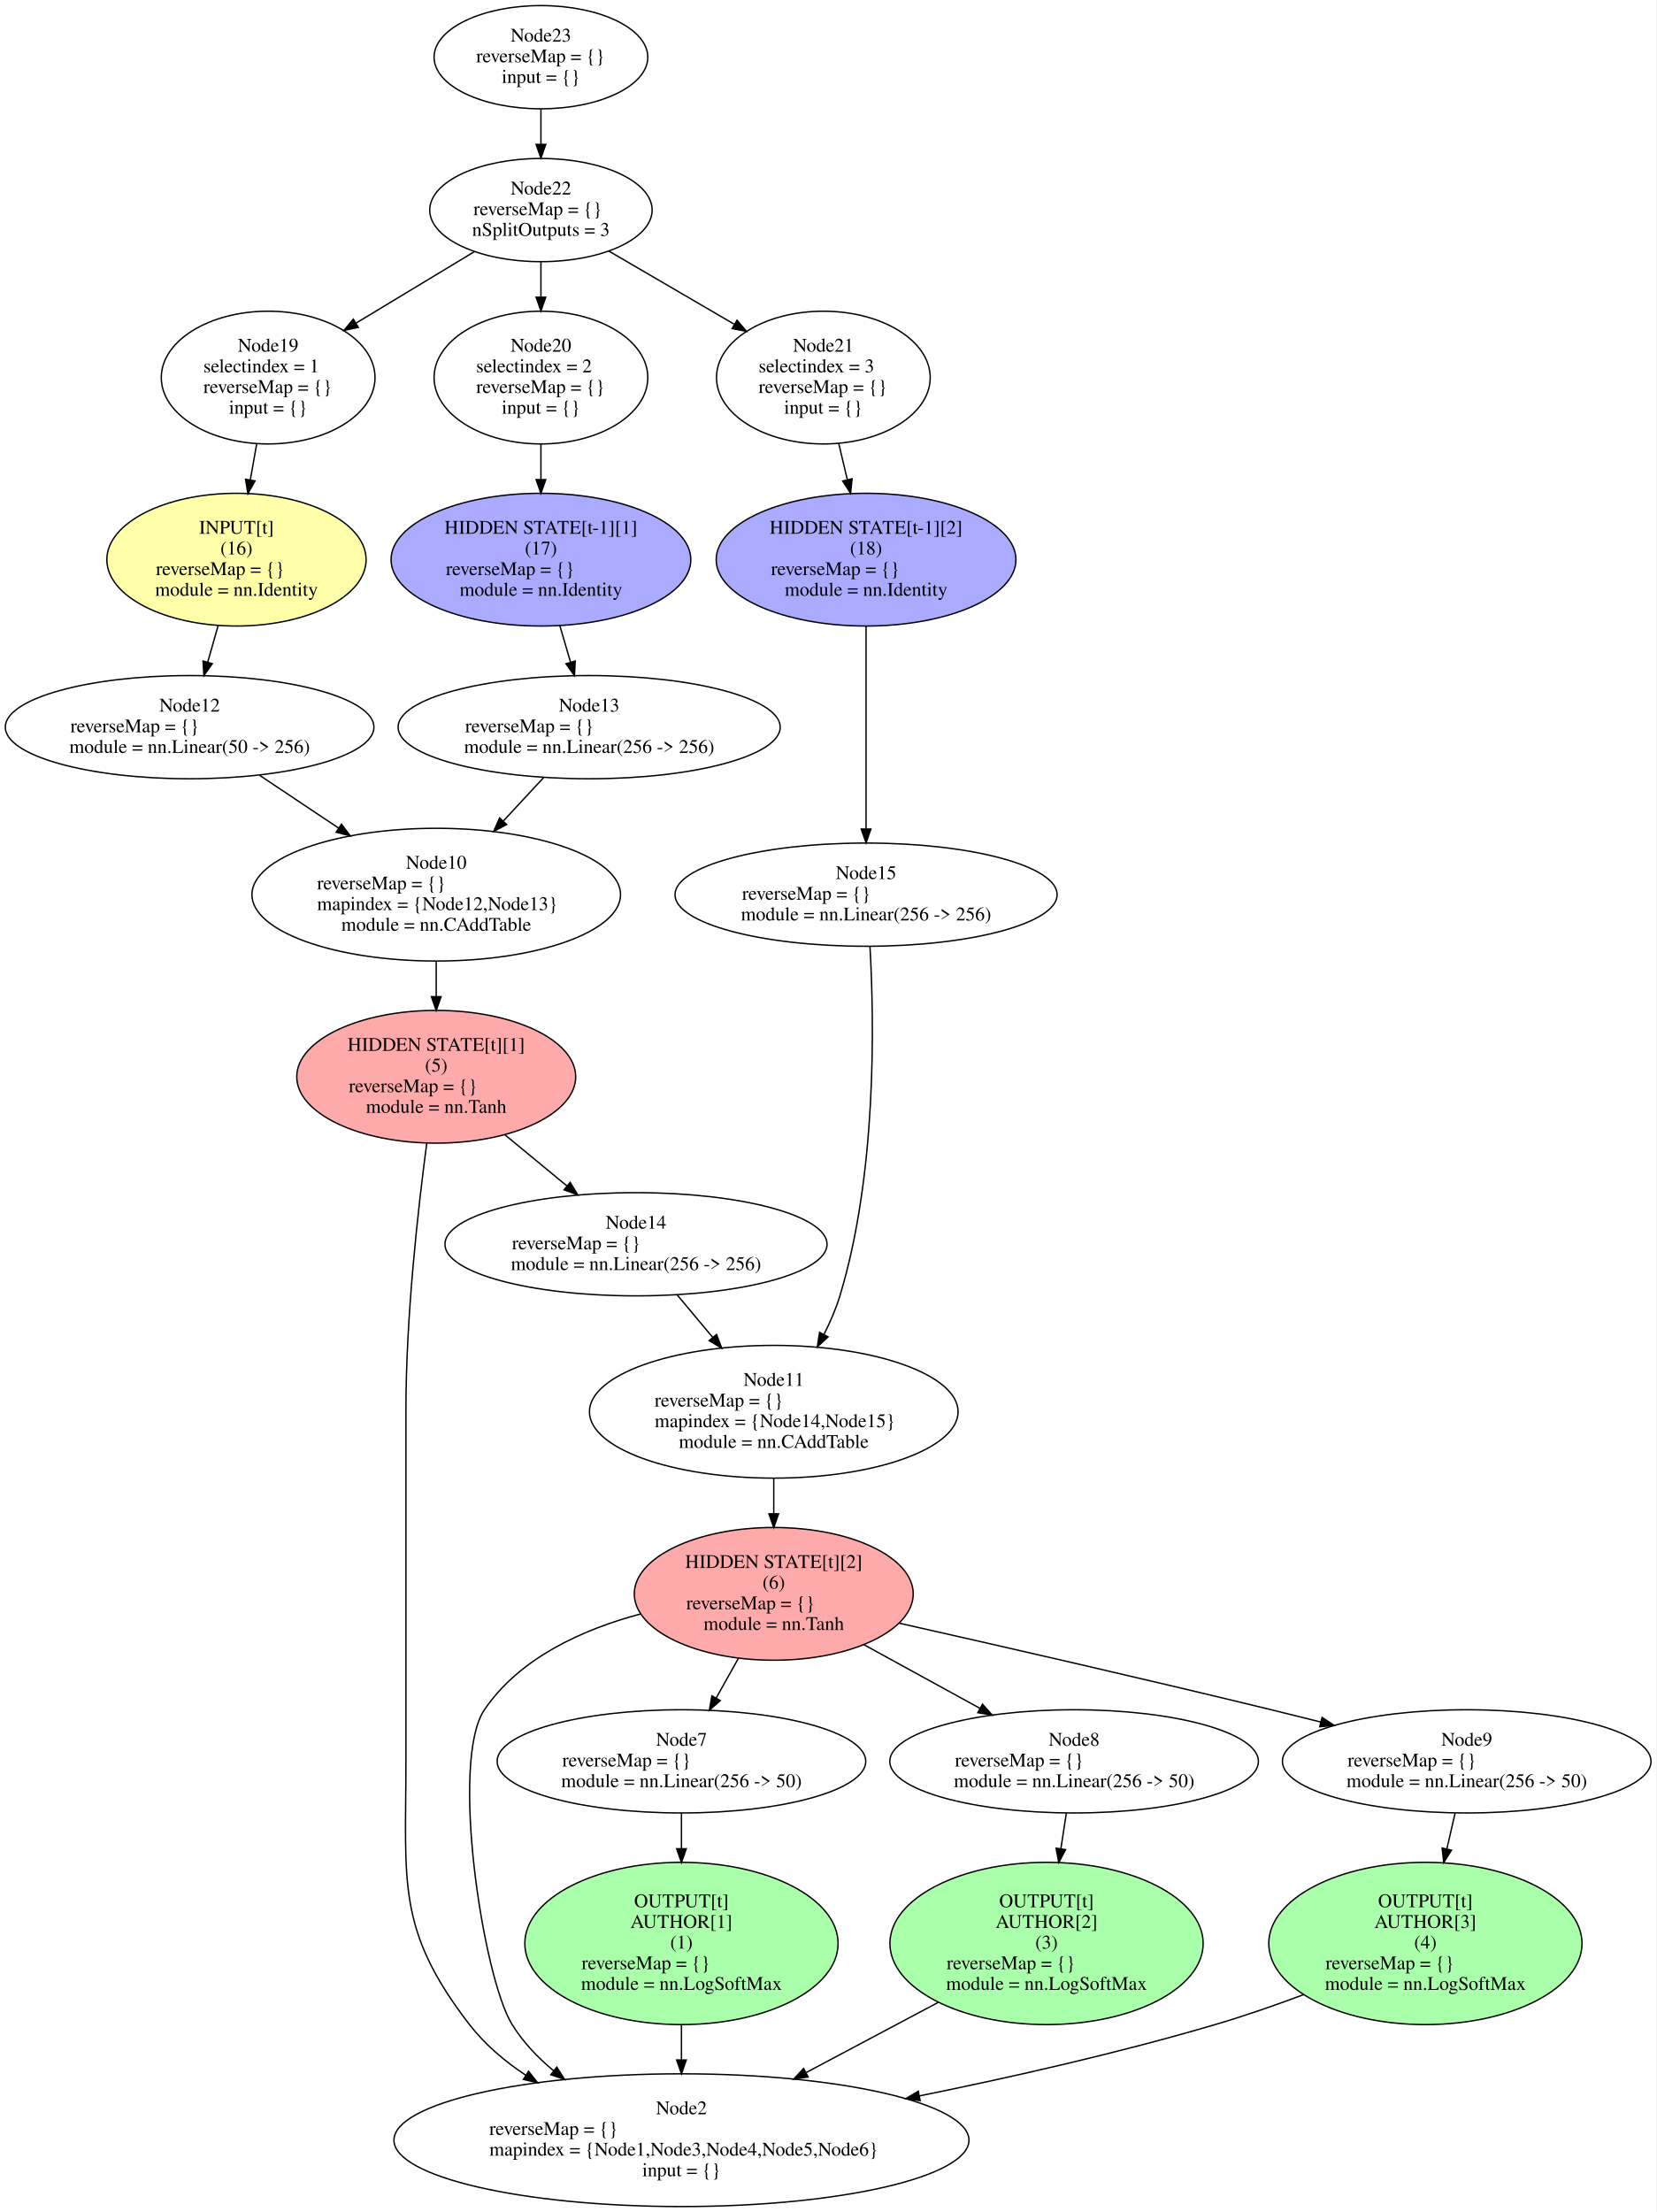
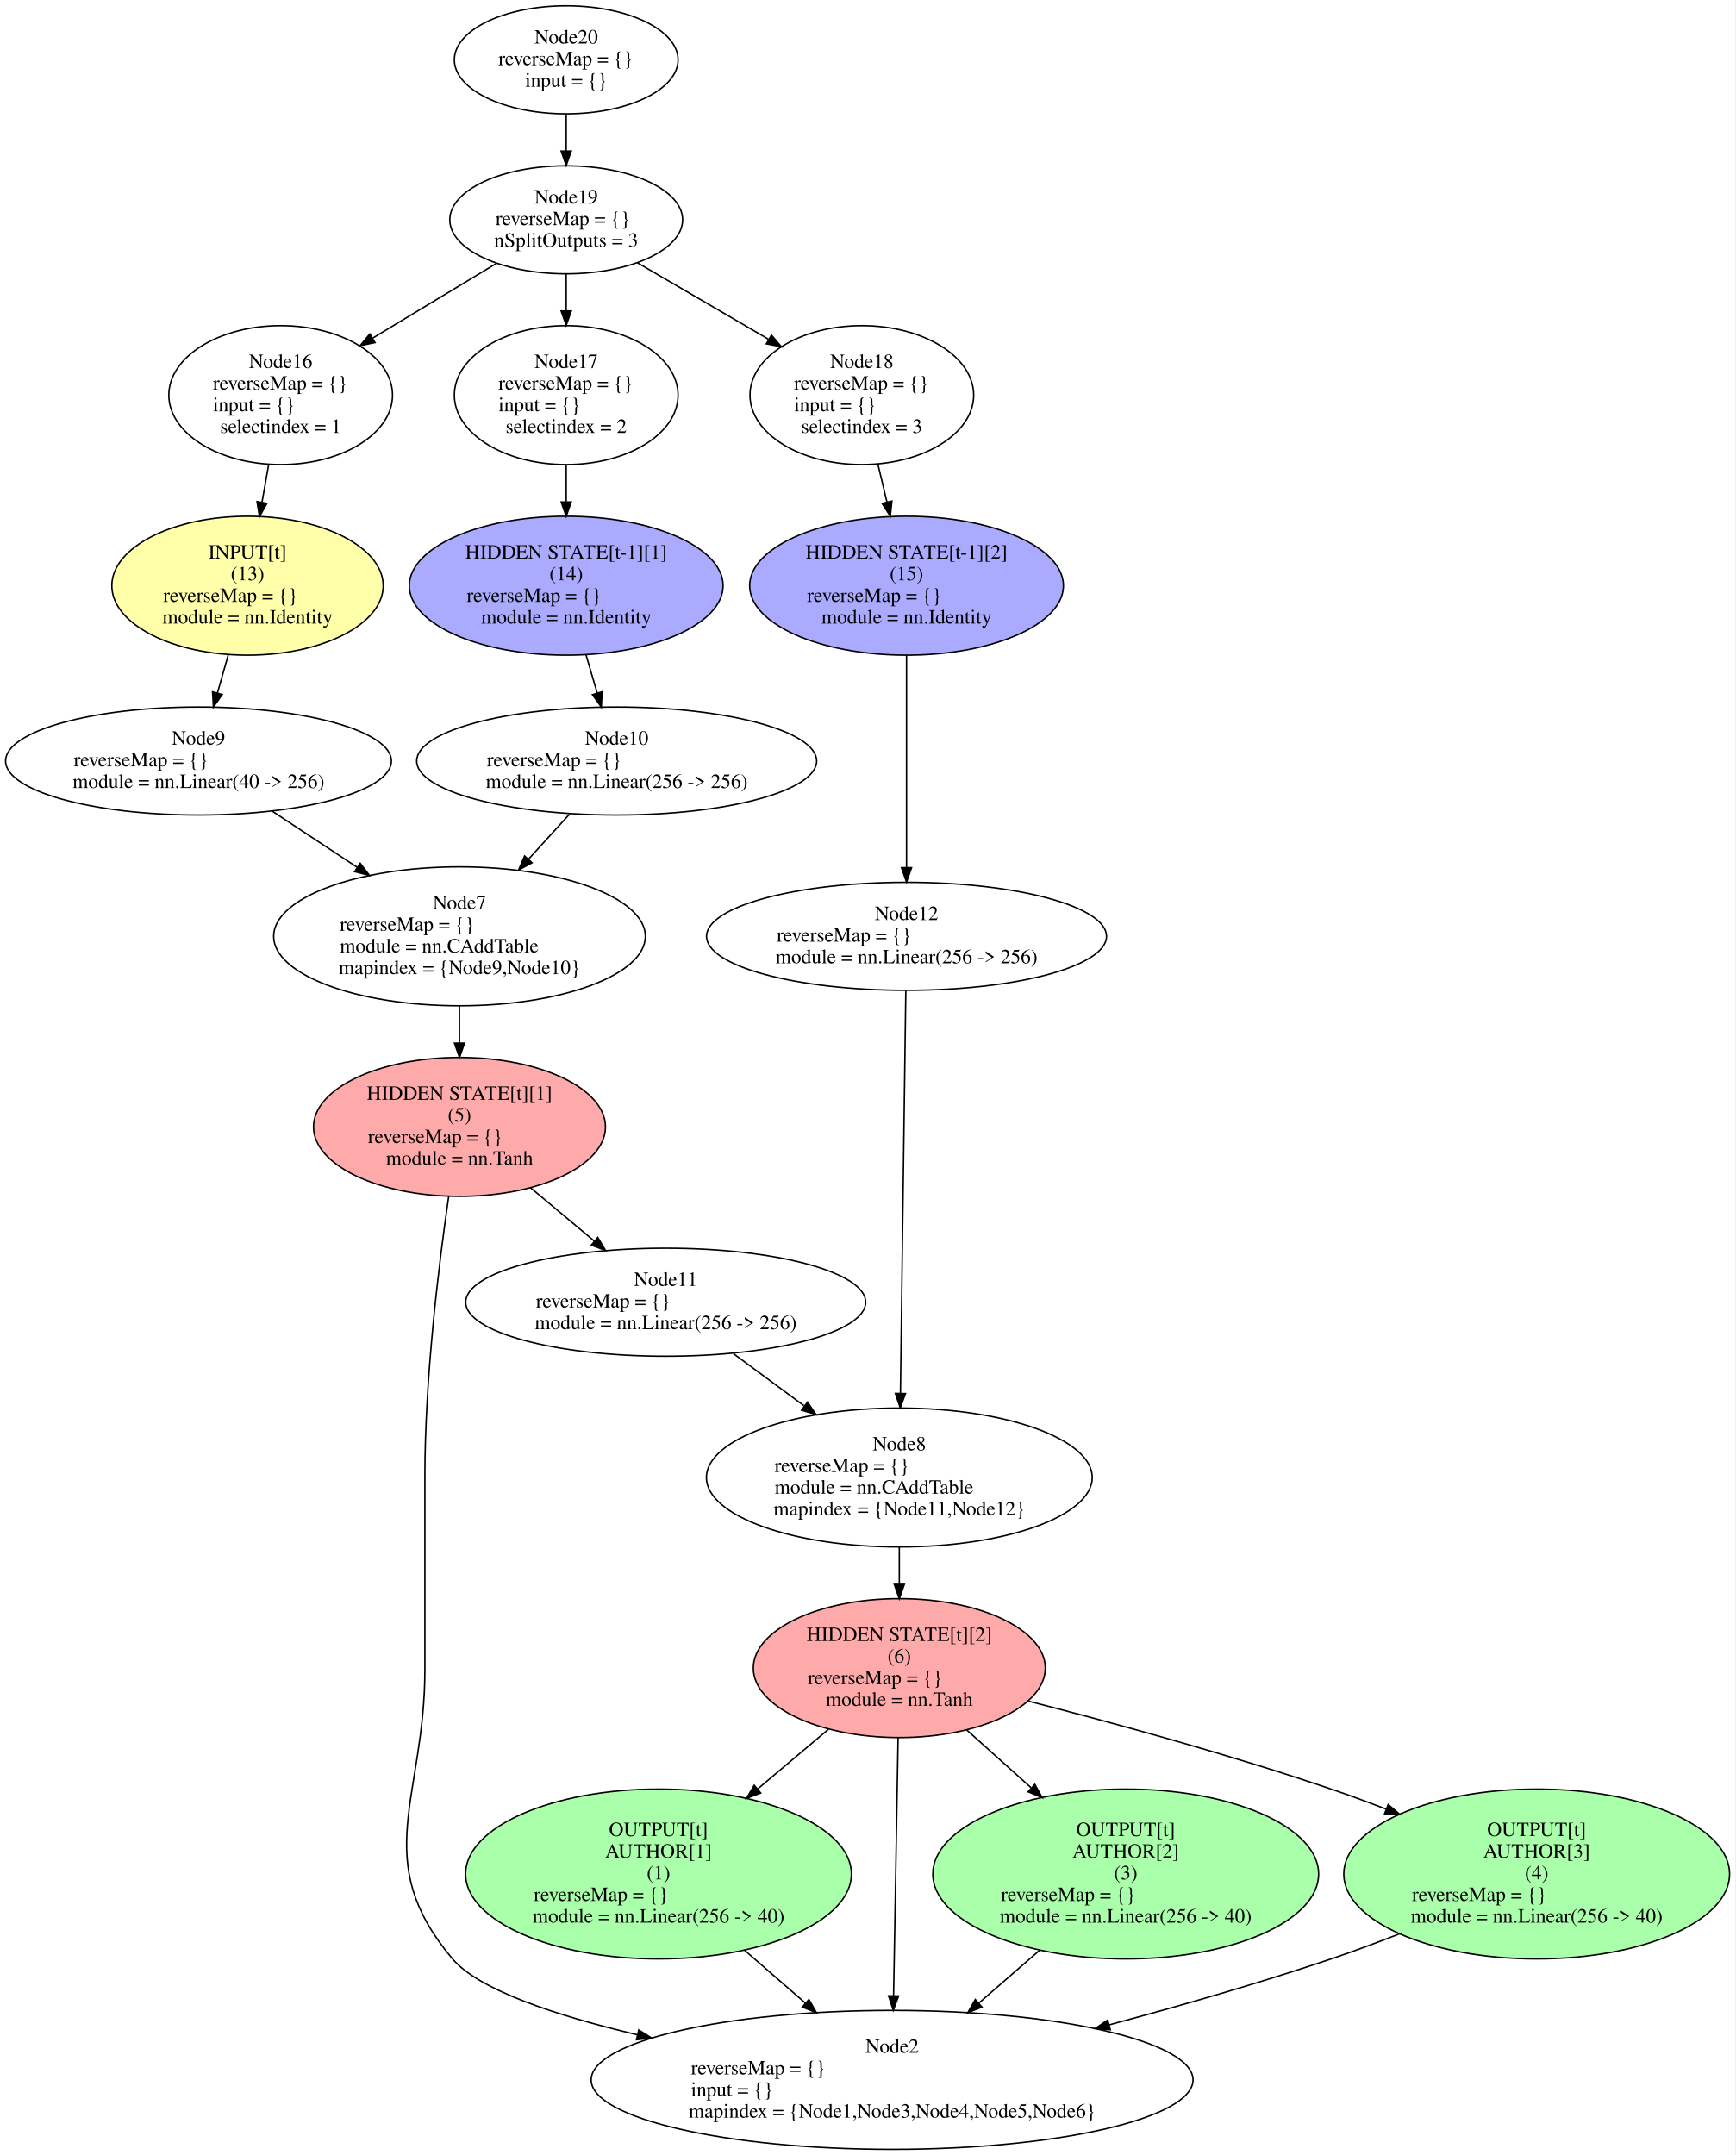
- <svg xmlns="http://www.w3.org/2000/svg" xmlns:xlink="http://www.w3.org/1999/xlink" width="1202pt" height="1605pt" viewBox="0.00 0.00 1202.29 1605.31">
-   <g id="graph0" class="graph" transform="scale(1 1) rotate(0) translate(4 1601.31)">
-     <polygon fill="white" stroke="none" points="-4,4 -4,-1601.31 1198.29,-1601.31 1198.29,4 -4,4" />
+ <svg xmlns="http://www.w3.org/2000/svg" xmlns:xlink="http://www.w3.org/1999/xlink" width="1203pt" height="1494pt" viewBox="0.00 0.00 1203.29 1494.36">
+   <g id="graph0" class="graph" transform="scale(1 1) rotate(0) translate(4 1490.36)">
+     <polygon fill="white" stroke="none" points="-4,4 -4,-1490.36 1199.29,-1490.36 1199.29,4 -4,4" />
    <g id="node1" class="node">
      <g id="a_node1">
        <a xlink:title="[/home/marcin/torch/install/share/lua/5.2/nngraph/init.lua]:76_">
-           <ellipse fill="#aaffaa" stroke="black" cx="490.643" cy="-190.856" rx="113.689" ry="58.88" />
-           <text text-anchor="middle" x="490.643" y="-217.156" font-family="Times,serif" font-size="14.00">OUTPUT[t]</text>
-           <text text-anchor="middle" x="490.643" y="-202.156" font-family="Times,serif" font-size="14.00">AUTHOR[1]</text>
-           <text text-anchor="middle" x="490.643" y="-187.156" font-family="Times,serif" font-size="14.00"> (1)</text>
-           <text text-anchor="start" x="418.143" y="-172.156" font-family="Times,serif" font-size="14.00">reverseMap = {}</text>
-           <text text-anchor="middle" x="490.643" y="-157.156" font-family="Times,serif" font-size="14.00">module = nn.LogSoftMax</text>
+           <ellipse fill="#aaffaa" stroke="black" cx="452.643" cy="-190.856" rx="133.787" ry="58.88" />
+           <text text-anchor="middle" x="452.643" y="-217.156" font-family="Times,serif" font-size="14.00">OUTPUT[t]</text>
+           <text text-anchor="middle" x="452.643" y="-202.156" font-family="Times,serif" font-size="14.00">AUTHOR[1]</text>
+           <text text-anchor="middle" x="452.643" y="-187.156" font-family="Times,serif" font-size="14.00"> (1)</text>
+           <text text-anchor="start" x="366.143" y="-172.156" font-family="Times,serif" font-size="14.00">reverseMap = {}</text>
+           <text text-anchor="middle" x="452.643" y="-157.156" font-family="Times,serif" font-size="14.00">module = nn.Linear(256 -&gt; 40)</text>
        </a>
      </g>
    </g>
    <g id="node2" class="node">
      <g id="a_node2">
        <a xlink:title="[[C]]:-1_">
-           <ellipse fill="none" stroke="black" cx="490.643" cy="-48.083" rx="208.693" ry="48.167" />
-           <text text-anchor="middle" x="490.643" y="-66.883" font-family="Times,serif" font-size="14.00">Node2</text>
-           <text text-anchor="start" x="351.143" y="-51.883" font-family="Times,serif" font-size="14.00">reverseMap = {}</text>
-           <text text-anchor="start" x="351.143" y="-36.883" font-family="Times,serif" font-size="14.00">mapindex = {Node1,Node3,Node4,Node5,Node6}</text>
-           <text text-anchor="middle" x="490.643" y="-21.883" font-family="Times,serif" font-size="14.00">input = {}</text>
+           <ellipse fill="none" stroke="black" cx="614.643" cy="-48.083" rx="208.693" ry="48.167" />
+           <text text-anchor="middle" x="614.643" y="-66.883" font-family="Times,serif" font-size="14.00">Node2</text>
+           <text text-anchor="start" x="475.143" y="-51.883" font-family="Times,serif" font-size="14.00">reverseMap = {}</text>
+           <text text-anchor="start" x="475.143" y="-36.883" font-family="Times,serif" font-size="14.00">input = {}</text>
+           <text text-anchor="middle" x="614.643" y="-21.883" font-family="Times,serif" font-size="14.00">mapindex = {Node1,Node3,Node4,Node5,Node6}</text>
        </a>
      </g>
    </g>
    <g id="edge1" class="edge">
-       <path fill="none" stroke="black" d="M490.643,-131.786C490.643,-123.386 490.643,-114.745 490.643,-106.361" />
-       <polygon fill="black" stroke="black" points="494.143,-106.295 490.643,-96.295 487.143,-106.295 494.143,-106.295" />
+       <path fill="none" stroke="black" d="M512.046,-138.237C525.913,-126.187 540.691,-113.345 554.586,-101.271" />
+       <polygon fill="black" stroke="black" points="556.951,-103.853 562.204,-94.651 552.36,-98.569 556.951,-103.853" />
    </g>
    <g id="node3" class="node">
      <g id="a_node3">
        <a xlink:title="[/home/marcin/torch/install/share/lua/5.2/nngraph/init.lua]:76_">
-           <ellipse fill="#aaffaa" stroke="black" cx="755.643" cy="-190.856" rx="113.689" ry="58.88" />
-           <text text-anchor="middle" x="755.643" y="-217.156" font-family="Times,serif" font-size="14.00">OUTPUT[t]</text>
-           <text text-anchor="middle" x="755.643" y="-202.156" font-family="Times,serif" font-size="14.00">AUTHOR[2]</text>
-           <text text-anchor="middle" x="755.643" y="-187.156" font-family="Times,serif" font-size="14.00"> (3)</text>
-           <text text-anchor="start" x="683.143" y="-172.156" font-family="Times,serif" font-size="14.00">reverseMap = {}</text>
-           <text text-anchor="middle" x="755.643" y="-157.156" font-family="Times,serif" font-size="14.00">module = nn.LogSoftMax</text>
+           <ellipse fill="#aaffaa" stroke="black" cx="776.643" cy="-190.856" rx="133.787" ry="58.88" />
+           <text text-anchor="middle" x="776.643" y="-217.156" font-family="Times,serif" font-size="14.00">OUTPUT[t]</text>
+           <text text-anchor="middle" x="776.643" y="-202.156" font-family="Times,serif" font-size="14.00">AUTHOR[2]</text>
+           <text text-anchor="middle" x="776.643" y="-187.156" font-family="Times,serif" font-size="14.00"> (3)</text>
+           <text text-anchor="start" x="690.143" y="-172.156" font-family="Times,serif" font-size="14.00">reverseMap = {}</text>
+           <text text-anchor="middle" x="776.643" y="-157.156" font-family="Times,serif" font-size="14.00">module = nn.Linear(256 -&gt; 40)</text>
        </a>
      </g>
    </g>
    <g id="edge2" class="edge">
-       <path fill="none" stroke="black" d="M677.21,-148.191C647.067,-132.178 612.417,-113.772 581.224,-97.201" />
-       <polygon fill="black" stroke="black" points="582.568,-93.952 572.095,-92.352 579.284,-100.134 582.568,-93.952" />
+       <path fill="none" stroke="black" d="M717.24,-138.237C703.373,-126.187 688.595,-113.345 674.7,-101.271" />
+       <polygon fill="black" stroke="black" points="676.927,-98.569 667.083,-94.651 672.335,-103.853 676.927,-98.569" />
    </g>
    <g id="node4" class="node">
      <g id="a_node4">
        <a xlink:title="[/home/marcin/torch/install/share/lua/5.2/nngraph/init.lua]:76_">
-           <ellipse fill="#aaffaa" stroke="black" cx="1030.64" cy="-190.856" rx="113.689" ry="58.88" />
-           <text text-anchor="middle" x="1030.64" y="-217.156" font-family="Times,serif" font-size="14.00">OUTPUT[t]</text>
-           <text text-anchor="middle" x="1030.64" y="-202.156" font-family="Times,serif" font-size="14.00">AUTHOR[3]</text>
-           <text text-anchor="middle" x="1030.64" y="-187.156" font-family="Times,serif" font-size="14.00"> (4)</text>
-           <text text-anchor="start" x="958.143" y="-172.156" font-family="Times,serif" font-size="14.00">reverseMap = {}</text>
-           <text text-anchor="middle" x="1030.64" y="-157.156" font-family="Times,serif" font-size="14.00">module = nn.LogSoftMax</text>
+           <ellipse fill="#aaffaa" stroke="black" cx="1061.64" cy="-190.856" rx="133.787" ry="58.88" />
+           <text text-anchor="middle" x="1061.64" y="-217.156" font-family="Times,serif" font-size="14.00">OUTPUT[t]</text>
+           <text text-anchor="middle" x="1061.64" y="-202.156" font-family="Times,serif" font-size="14.00">AUTHOR[3]</text>
+           <text text-anchor="middle" x="1061.64" y="-187.156" font-family="Times,serif" font-size="14.00"> (4)</text>
+           <text text-anchor="start" x="975.143" y="-172.156" font-family="Times,serif" font-size="14.00">reverseMap = {}</text>
+           <text text-anchor="middle" x="1061.64" y="-157.156" font-family="Times,serif" font-size="14.00">module = nn.Linear(256 -&gt; 40)</text>
        </a>
      </g>
    </g>
    <g id="edge3" class="edge">
-       <path fill="none" stroke="black" d="M942.2,-153.703C921.546,-145.985 899.489,-138.316 878.643,-132.167 809.054,-111.639 731.053,-93.94 663.339,-80.216" />
-       <polygon fill="black" stroke="black" points="663.92,-76.762 653.426,-78.22 662.538,-83.625 663.92,-76.762" />
+       <path fill="none" stroke="black" d="M966.755,-149.479C951.132,-143.36 935.021,-137.364 919.643,-132.167 869.926,-115.363 814.795,-99.521 765.232,-86.266" />
+       <polygon fill="black" stroke="black" points="765.96,-82.838 755.396,-83.65 764.161,-89.603 765.96,-82.838" />
    </g>
    <g id="node5" class="node">
      <g id="a_node5">
        <a xlink:title="[/home/marcin/torch/install/share/lua/5.2/nngraph/init.lua]:76_">
-           <ellipse fill="#ffaaaa" stroke="black" cx="312.643" cy="-819.869" rx="101.233" ry="48.167" />
-           <text text-anchor="middle" x="312.643" y="-838.669" font-family="Times,serif" font-size="14.00">HIDDEN STATE[t][1]</text>
-           <text text-anchor="middle" x="312.643" y="-823.669" font-family="Times,serif" font-size="14.00"> (5)</text>
-           <text text-anchor="start" x="249.143" y="-808.669" font-family="Times,serif" font-size="14.00">reverseMap = {}</text>
-           <text text-anchor="middle" x="312.643" y="-793.669" font-family="Times,serif" font-size="14.00">module = nn.Tanh</text>
+           <ellipse fill="#ffaaaa" stroke="black" cx="314.643" cy="-708.916" rx="101.233" ry="48.167" />
+           <text text-anchor="middle" x="314.643" y="-727.716" font-family="Times,serif" font-size="14.00">HIDDEN STATE[t][1]</text>
+           <text text-anchor="middle" x="314.643" y="-712.716" font-family="Times,serif" font-size="14.00"> (5)</text>
+           <text text-anchor="start" x="251.143" y="-697.716" font-family="Times,serif" font-size="14.00">reverseMap = {}</text>
+           <text text-anchor="middle" x="314.643" y="-682.716" font-family="Times,serif" font-size="14.00">module = nn.Tanh</text>
        </a>
      </g>
    </g>
    <g id="edge4" class="edge">
-       <path fill="none" stroke="black" d="M305.803,-771.858C299.345,-723.346 290.643,-645.426 290.643,-577.749 290.643,-577.749 290.643,-577.749 290.643,-322.023 290.643,-235.201 283.626,-200.921 336.643,-132.167 347.756,-117.755 362.101,-105.538 377.557,-95.279" />
-       <polygon fill="black" stroke="black" points="379.667,-98.085 386.244,-89.779 375.923,-92.171 379.667,-98.085" />
+       <path fill="none" stroke="black" d="M307.181,-660.927C300.136,-612.432 290.643,-534.525 290.643,-466.796 290.643,-466.796 290.643,-466.796 290.643,-332.63 290.643,-243.136 252.012,-200.634 309.643,-132.167 327.893,-110.486 381.056,-92.776 437.993,-79.362" />
+       <polygon fill="black" stroke="black" points="438.948,-82.734 447.906,-77.077 437.375,-75.913 438.948,-82.734" />
+     </g>
+     <g id="node11" class="node">
+       <g id="a_node11">
+         <a xlink:title="[/home/marcin/torch/install/share/lua/5.2/nngraph/init.lua]:76_">
+           <ellipse fill="none" stroke="black" cx="457.643" cy="-587.356" rx="138.686" ry="37.453" />
+           <text text-anchor="middle" x="457.643" y="-598.656" font-family="Times,serif" font-size="14.00">Node11</text>
+           <text text-anchor="start" x="367.643" y="-583.656" font-family="Times,serif" font-size="14.00">reverseMap = {}</text>
+           <text text-anchor="middle" x="457.643" y="-568.656" font-family="Times,serif" font-size="14.00">module = nn.Linear(256 -&gt; 256)</text>
+         </a>
+       </g>
+     </g>
+     <g id="edge17" class="edge">
+       <path fill="none" stroke="black" d="M363.856,-666.77C378.171,-654.802 393.81,-641.726 408.143,-629.742" />
+       <polygon fill="black" stroke="black" points="410.528,-632.311 415.954,-623.211 406.038,-626.94 410.528,-632.311" />
+     </g>
+     <g id="node6" class="node">
+       <g id="a_node6">
+         <a xlink:title="[/home/marcin/torch/install/share/lua/5.2/nngraph/init.lua]:76_">
+           <ellipse fill="#ffaaaa" stroke="black" cx="619.643" cy="-333.63" rx="101.233" ry="48.167" />
+           <text text-anchor="middle" x="619.643" y="-352.43" font-family="Times,serif" font-size="14.00">HIDDEN STATE[t][2]</text>
+           <text text-anchor="middle" x="619.643" y="-337.43" font-family="Times,serif" font-size="14.00"> (6)</text>
+           <text text-anchor="start" x="556.143" y="-322.43" font-family="Times,serif" font-size="14.00">reverseMap = {}</text>
+           <text text-anchor="middle" x="619.643" y="-307.43" font-family="Times,serif" font-size="14.00">module = nn.Tanh</text>
+         </a>
+       </g>
+     </g>
+     <g id="edge6" class="edge">
+       <path fill="none" stroke="black" d="M570.441,-291.154C555.145,-278.26 537.99,-263.799 521.605,-249.988" />
+       <polygon fill="black" stroke="black" points="523.537,-247.039 513.636,-243.27 519.026,-252.391 523.537,-247.039" />
+     </g>
+     <g id="edge5" class="edge">
+       <path fill="none" stroke="black" d="M618.812,-285.489C617.945,-236.327 616.585,-159.225 615.656,-106.534" />
+       <polygon fill="black" stroke="black" points="619.152,-106.273 615.476,-96.336 612.153,-106.396 619.152,-106.273" />
+     </g>
+     <g id="edge7" class="edge">
+       <path fill="none" stroke="black" d="M666.323,-290.774C680.332,-278.213 695.969,-264.193 710.964,-250.748" />
+       <polygon fill="black" stroke="black" points="713.626,-253.062 718.734,-243.78 708.953,-247.85 713.626,-253.062" />
+     </g>
+     <g id="edge8" class="edge">
+       <path fill="none" stroke="black" d="M708.742,-310.841C768.857,-295.437 849.679,-273.357 919.643,-249.546 931.888,-245.379 944.603,-240.714 957.167,-235.891" />
+       <polygon fill="black" stroke="black" points="958.679,-239.059 966.736,-232.178 956.147,-232.533 958.679,-239.059" />
+     </g>
+     <g id="node7" class="node">
+       <g id="a_node7">
+         <a xlink:title="[/home/marcin/torch/install/share/lua/5.2/nngraph/init.lua]:69_">
+           <ellipse fill="none" stroke="black" cx="314.643" cy="-841.082" rx="128.887" ry="48.167" />
+           <text text-anchor="middle" x="314.643" y="-859.882" font-family="Times,serif" font-size="14.00">Node7</text>
+           <text text-anchor="start" x="231.643" y="-844.882" font-family="Times,serif" font-size="14.00">reverseMap = {}</text>
+           <text text-anchor="start" x="231.643" y="-829.882" font-family="Times,serif" font-size="14.00">module = nn.CAddTable</text>
+           <text text-anchor="middle" x="314.643" y="-814.882" font-family="Times,serif" font-size="14.00">mapindex = {Node9,Node10}</text>
+         </a>
+       </g>
+     </g>
+     <g id="edge9" class="edge">
+       <path fill="none" stroke="black" d="M314.643,-792.721C314.643,-784.452 314.643,-775.771 314.643,-767.268" />
+       <polygon fill="black" stroke="black" points="318.143,-767.024 314.643,-757.024 311.143,-767.024 318.143,-767.024" />
+     </g>
+     <g id="node8" class="node">
+       <g id="a_node8">
+         <a xlink:title="[/home/marcin/torch/install/share/lua/5.2/nngraph/init.lua]:69_">
+           <ellipse fill="none" stroke="black" cx="619.643" cy="-465.796" rx="133.787" ry="48.167" />
+           <text text-anchor="middle" x="619.643" y="-484.596" font-family="Times,serif" font-size="14.00">Node8</text>
+           <text text-anchor="start" x="533.143" y="-469.596" font-family="Times,serif" font-size="14.00">reverseMap = {}</text>
+           <text text-anchor="start" x="533.143" y="-454.596" font-family="Times,serif" font-size="14.00">module = nn.CAddTable</text>
+           <text text-anchor="middle" x="619.643" y="-439.596" font-family="Times,serif" font-size="14.00">mapindex = {Node11,Node12}</text>
+         </a>
+       </g>
+     </g>
+     <g id="edge10" class="edge">
+       <path fill="none" stroke="black" d="M619.643,-417.435C619.643,-409.166 619.643,-400.484 619.643,-391.981" />
+       <polygon fill="black" stroke="black" points="623.143,-391.738 619.643,-381.738 616.143,-391.738 623.143,-391.738" />
+     </g>
+     <g id="node9" class="node">
+       <g id="a_node9">
+         <a xlink:title="[/home/marcin/torch/install/share/lua/5.2/nngraph/init.lua]:76_">
+           <ellipse fill="none" stroke="black" cx="133.643" cy="-962.642" rx="133.787" ry="37.453" />
+           <text text-anchor="middle" x="133.643" y="-973.942" font-family="Times,serif" font-size="14.00">Node9</text>
+           <text text-anchor="start" x="47.143" y="-958.942" font-family="Times,serif" font-size="14.00">reverseMap = {}</text>
+           <text text-anchor="middle" x="133.643" y="-943.942" font-family="Times,serif" font-size="14.00">module = nn.Linear(40 -&gt; 256)</text>
+         </a>
+       </g>
+     </g>
+     <g id="edge11" class="edge">
+       <path fill="none" stroke="black" d="M185.026,-927.701C203.235,-915.673 224.059,-901.918 243.611,-889.003" />
+       <polygon fill="black" stroke="black" points="245.78,-891.765 252.195,-883.333 241.922,-885.924 245.78,-891.765" />
+     </g>
+     <g id="node10" class="node">
+       <g id="a_node10">
+         <a xlink:title="[/home/marcin/torch/install/share/lua/5.2/nngraph/init.lua]:76_">
+           <ellipse fill="none" stroke="black" cx="423.643" cy="-962.642" rx="138.686" ry="37.453" />
+           <text text-anchor="middle" x="423.643" y="-973.942" font-family="Times,serif" font-size="14.00">Node10</text>
+           <text text-anchor="start" x="333.643" y="-958.942" font-family="Times,serif" font-size="14.00">reverseMap = {}</text>
+           <text text-anchor="middle" x="423.643" y="-943.942" font-family="Times,serif" font-size="14.00">module = nn.Linear(256 -&gt; 256)</text>
+         </a>
+       </g>
+     </g>
+     <g id="edge12" class="edge">
+       <path fill="none" stroke="black" d="M391.235,-926.094C382.246,-916.235 372.292,-905.317 362.617,-894.704" />
+       <polygon fill="black" stroke="black" points="364.963,-892.082 355.639,-887.05 359.79,-896.798 364.963,-892.082" />
+     </g>
+     <g id="edge13" class="edge">
+       <path fill="none" stroke="black" d="M504.5,-551.774C519.779,-540.498 537.041,-527.758 553.462,-515.639" />
+       <polygon fill="black" stroke="black" points="555.99,-518.124 561.958,-509.369 551.833,-512.491 555.99,-518.124" />
+     </g>
+     <g id="node12" class="node">
+       <g id="a_node12">
+         <a xlink:title="[/home/marcin/torch/install/share/lua/5.2/nngraph/init.lua]:76_">
+           <ellipse fill="none" stroke="black" cx="624.643" cy="-841.082" rx="138.686" ry="37.453" />
+           <text text-anchor="middle" x="624.643" y="-852.382" font-family="Times,serif" font-size="14.00">Node12</text>
+           <text text-anchor="start" x="534.643" y="-837.382" font-family="Times,serif" font-size="14.00">reverseMap = {}</text>
+           <text text-anchor="middle" x="624.643" y="-822.382" font-family="Times,serif" font-size="14.00">module = nn.Linear(256 -&gt; 256)</text>
+         </a>
+       </g>
+     </g>
+     <g id="edge14" class="edge">
+       <path fill="none" stroke="black" d="M624.15,-803.269C623.276,-738.049 621.451,-601.788 620.412,-524.163" />
+       <polygon fill="black" stroke="black" points="623.91,-524.026 620.276,-514.074 616.911,-524.12 623.91,-524.026" />
+     </g>
+     <g id="node13" class="node">
+       <g id="a_node13">
+         <a xlink:title="[./RNN.lua]:8_">
+           <ellipse fill="#ffffaa" stroke="black" cx="167.643" cy="-1084.2" rx="94.09" ry="48.167" />
+           <text text-anchor="middle" x="167.643" y="-1103" font-family="Times,serif" font-size="14.00">INPUT[t]</text>
+           <text text-anchor="middle" x="167.643" y="-1088" font-family="Times,serif" font-size="14.00"> (13)</text>
+           <text text-anchor="start" x="109.143" y="-1073" font-family="Times,serif" font-size="14.00">reverseMap = {}</text>
+           <text text-anchor="middle" x="167.643" y="-1058" font-family="Times,serif" font-size="14.00">module = nn.Identity</text>
+         </a>
+       </g>
+     </g>
+     <g id="edge15" class="edge">
+       <path fill="none" stroke="black" d="M154.303,-1036.29C151.816,-1027.55 149.219,-1018.41 146.739,-1009.69" />
+       <polygon fill="black" stroke="black" points="150.103,-1008.73 144.002,-1000.07 143.37,-1010.64 150.103,-1008.73" />
    </g>
    <g id="node14" class="node">
      <g id="a_node14">
-         <a xlink:title="[/home/marcin/torch/install/share/lua/5.2/nngraph/init.lua]:76_">
-           <ellipse fill="none" stroke="black" cx="457.643" cy="-698.309" rx="138.686" ry="37.453" />
-           <text text-anchor="middle" x="457.643" y="-709.609" font-family="Times,serif" font-size="14.00">Node14</text>
-           <text text-anchor="start" x="367.643" y="-694.609" font-family="Times,serif" font-size="14.00">reverseMap = {}</text>
-           <text text-anchor="middle" x="457.643" y="-679.609" font-family="Times,serif" font-size="14.00">module = nn.Linear(256 -&gt; 256)</text>
-         </a>
-       </g>
-     </g>
-     <g id="edge20" class="edge">
-       <path fill="none" stroke="black" d="M362.544,-777.723C377.059,-765.755 392.917,-752.679 407.451,-740.696" />
-       <polygon fill="black" stroke="black" points="409.882,-743.227 415.371,-734.165 405.429,-737.826 409.882,-743.227" />
-     </g>
-     <g id="node6" class="node">
-       <g id="a_node6">
-         <a xlink:title="[/home/marcin/torch/install/share/lua/5.2/nngraph/init.lua]:76_">
-           <ellipse fill="#ffaaaa" stroke="black" cx="557.643" cy="-444.583" rx="101.233" ry="48.167" />
-           <text text-anchor="middle" x="557.643" y="-463.383" font-family="Times,serif" font-size="14.00">HIDDEN STATE[t][2]</text>
-           <text text-anchor="middle" x="557.643" y="-448.383" font-family="Times,serif" font-size="14.00"> (6)</text>
-           <text text-anchor="start" x="494.143" y="-433.383" font-family="Times,serif" font-size="14.00">reverseMap = {}</text>
-           <text text-anchor="middle" x="557.643" y="-418.383" font-family="Times,serif" font-size="14.00">module = nn.Tanh</text>
-         </a>
-       </g>
-     </g>
-     <g id="edge5" class="edge">
-       <path fill="none" stroke="black" d="M461.134,-430.037C418.923,-418.787 373.267,-398.194 347.643,-360.5 322.442,-323.427 346.61,-166.228 367.643,-132.167 375.529,-119.396 386.193,-108.137 397.963,-98.361" />
-       <polygon fill="black" stroke="black" points="400.154,-101.09 405.839,-92.15 395.82,-95.594 400.154,-101.09" />
-     </g>
-     <g id="node7" class="node">
-       <g id="a_node7">
-         <a xlink:title="[/home/marcin/torch/install/share/lua/5.2/nngraph/init.lua]:76_">
-           <ellipse fill="none" stroke="black" cx="490.643" cy="-323.023" rx="133.787" ry="37.453" />
-           <text text-anchor="middle" x="490.643" y="-334.323" font-family="Times,serif" font-size="14.00">Node7</text>
-           <text text-anchor="start" x="404.143" y="-319.323" font-family="Times,serif" font-size="14.00">reverseMap = {}</text>
-           <text text-anchor="middle" x="490.643" y="-304.323" font-family="Times,serif" font-size="14.00">module = nn.Linear(256 -&gt; 50)</text>
-         </a>
-       </g>
-     </g>
-     <g id="edge11" class="edge">
-       <path fill="none" stroke="black" d="M532.122,-398.041C526.798,-388.54 521.187,-378.528 515.873,-369.045" />
-       <polygon fill="black" stroke="black" points="518.83,-367.162 510.888,-360.15 512.724,-370.584 518.83,-367.162" />
-     </g>
-     <g id="node8" class="node">
-       <g id="a_node8">
-         <a xlink:title="[/home/marcin/torch/install/share/lua/5.2/nngraph/init.lua]:76_">
-           <ellipse fill="none" stroke="black" cx="775.643" cy="-323.023" rx="133.787" ry="37.453" />
-           <text text-anchor="middle" x="775.643" y="-334.323" font-family="Times,serif" font-size="14.00">Node8</text>
-           <text text-anchor="start" x="689.143" y="-319.323" font-family="Times,serif" font-size="14.00">reverseMap = {}</text>
-           <text text-anchor="middle" x="775.643" y="-304.323" font-family="Times,serif" font-size="14.00">module = nn.Linear(256 -&gt; 50)</text>
-         </a>
-       </g>
-     </g>
-     <g id="edge12" class="edge">
-       <path fill="none" stroke="black" d="M623.05,-407.711C649.643,-393.127 680.379,-376.269 707.267,-361.523" />
-       <polygon fill="black" stroke="black" points="709.142,-364.487 716.227,-356.609 705.776,-358.349 709.142,-364.487" />
-     </g>
-     <g id="node9" class="node">
-       <g id="a_node9">
-         <a xlink:title="[/home/marcin/torch/install/share/lua/5.2/nngraph/init.lua]:76_">
-           <ellipse fill="none" stroke="black" cx="1060.64" cy="-323.023" rx="133.787" ry="37.453" />
-           <text text-anchor="middle" x="1060.64" y="-334.323" font-family="Times,serif" font-size="14.00">Node9</text>
-           <text text-anchor="start" x="974.143" y="-319.323" font-family="Times,serif" font-size="14.00">reverseMap = {}</text>
-           <text text-anchor="middle" x="1060.64" y="-304.323" font-family="Times,serif" font-size="14.00">module = nn.Linear(256 -&gt; 50)</text>
-         </a>
-       </g>
-     </g>
-     <g id="edge13" class="edge">
-       <path fill="none" stroke="black" d="M648.665,-423.302C721.75,-406.857 826.944,-382.826 918.643,-360.5 930.352,-357.649 942.586,-354.605 954.751,-351.537" />
-       <polygon fill="black" stroke="black" points="955.646,-354.921 964.482,-349.074 953.929,-348.135 955.646,-354.921" />
-     </g>
-     <g id="edge6" class="edge">
-       <path fill="none" stroke="black" d="M490.643,-285.418C490.643,-277.332 490.643,-268.516 490.643,-259.632" />
-       <polygon fill="black" stroke="black" points="494.143,-259.61 490.643,-249.61 487.143,-259.61 494.143,-259.61" />
-     </g>
-     <g id="edge7" class="edge">
-       <path fill="none" stroke="black" d="M770.019,-285.418C768.776,-277.332 767.422,-268.516 766.057,-259.632" />
-       <polygon fill="black" stroke="black" points="769.495,-258.962 764.517,-249.61 762.576,-260.025 769.495,-258.962" />
-     </g>
-     <g id="edge8" class="edge">
-       <path fill="none" stroke="black" d="M1052.21,-285.418C1050.34,-277.332 1048.31,-268.516 1046.26,-259.632" />
-       <polygon fill="black" stroke="black" points="1049.61,-258.568 1043.95,-249.61 1042.79,-260.14 1049.61,-258.568" />
-     </g>
-     <g id="node10" class="node">
-       <g id="a_node10">
-         <a xlink:title="[/home/marcin/torch/install/share/lua/5.2/nngraph/init.lua]:69_">
-           <ellipse fill="none" stroke="black" cx="312.643" cy="-952.036" rx="133.787" ry="48.167" />
-           <text text-anchor="middle" x="312.643" y="-970.836" font-family="Times,serif" font-size="14.00">Node10</text>
-           <text text-anchor="start" x="226.143" y="-955.836" font-family="Times,serif" font-size="14.00">reverseMap = {}</text>
-           <text text-anchor="start" x="226.143" y="-940.836" font-family="Times,serif" font-size="14.00">mapindex = {Node12,Node13}</text>
-           <text text-anchor="middle" x="312.643" y="-925.836" font-family="Times,serif" font-size="14.00">module = nn.CAddTable</text>
-         </a>
-       </g>
-     </g>
-     <g id="edge9" class="edge">
-       <path fill="none" stroke="black" d="M312.643,-903.674C312.643,-895.406 312.643,-886.724 312.643,-878.221" />
-       <polygon fill="black" stroke="black" points="316.143,-877.977 312.643,-867.977 309.143,-877.977 316.143,-877.977" />
-     </g>
-     <g id="node11" class="node">
-       <g id="a_node11">
-         <a xlink:title="[/home/marcin/torch/install/share/lua/5.2/nngraph/init.lua]:69_">
-           <ellipse fill="none" stroke="black" cx="557.643" cy="-576.749" rx="133.787" ry="48.167" />
-           <text text-anchor="middle" x="557.643" y="-595.549" font-family="Times,serif" font-size="14.00">Node11</text>
-           <text text-anchor="start" x="471.143" y="-580.549" font-family="Times,serif" font-size="14.00">reverseMap = {}</text>
-           <text text-anchor="start" x="471.143" y="-565.549" font-family="Times,serif" font-size="14.00">mapindex = {Node14,Node15}</text>
-           <text text-anchor="middle" x="557.643" y="-550.549" font-family="Times,serif" font-size="14.00">module = nn.CAddTable</text>
-         </a>
-       </g>
-     </g>
-     <g id="edge10" class="edge">
-       <path fill="none" stroke="black" d="M557.643,-528.388C557.643,-520.119 557.643,-511.438 557.643,-502.935" />
-       <polygon fill="black" stroke="black" points="561.143,-502.691 557.643,-492.691 554.143,-502.691 561.143,-502.691" />
-     </g>
-     <g id="node12" class="node">
-       <g id="a_node12">
-         <a xlink:title="[/home/marcin/torch/install/share/lua/5.2/nngraph/init.lua]:76_">
-           <ellipse fill="none" stroke="black" cx="133.643" cy="-1073.6" rx="133.787" ry="37.453" />
-           <text text-anchor="middle" x="133.643" y="-1084.9" font-family="Times,serif" font-size="14.00">Node12</text>
-           <text text-anchor="start" x="47.143" y="-1069.9" font-family="Times,serif" font-size="14.00">reverseMap = {}</text>
-           <text text-anchor="middle" x="133.643" y="-1054.9" font-family="Times,serif" font-size="14.00">module = nn.Linear(50 -&gt; 256)</text>
-         </a>
-       </g>
-     </g>
-     <g id="edge14" class="edge">
-       <path fill="none" stroke="black" d="M184.459,-1038.65C202.286,-1026.75 222.649,-1013.15 241.816,-1000.34" />
-       <polygon fill="black" stroke="black" points="243.862,-1003.19 250.234,-994.721 239.974,-997.365 243.862,-1003.19" />
-     </g>
-     <g id="node13" class="node">
-       <g id="a_node13">
-         <a xlink:title="[/home/marcin/torch/install/share/lua/5.2/nngraph/init.lua]:76_">
-           <ellipse fill="none" stroke="black" cx="423.643" cy="-1073.6" rx="138.686" ry="37.453" />
-           <text text-anchor="middle" x="423.643" y="-1084.9" font-family="Times,serif" font-size="14.00">Node13</text>
-           <text text-anchor="start" x="333.643" y="-1069.9" font-family="Times,serif" font-size="14.00">reverseMap = {}</text>
-           <text text-anchor="middle" x="423.643" y="-1054.9" font-family="Times,serif" font-size="14.00">module = nn.Linear(256 -&gt; 256)</text>
-         </a>
-       </g>
-     </g>
-     <g id="edge15" class="edge">
-       <path fill="none" stroke="black" d="M390.64,-1037.05C381.398,-1027.09 371.153,-1016.06 361.211,-1005.35" />
-       <polygon fill="black" stroke="black" points="363.76,-1002.95 354.391,-998.003 358.63,-1007.71 363.76,-1002.95" />
+         <a xlink:title="[./RNN.lua]:10_">
+           <ellipse fill="#aaaaff" stroke="black" cx="388.643" cy="-1084.2" rx="108.789" ry="48.167" />
+           <text text-anchor="middle" x="388.643" y="-1103" font-family="Times,serif" font-size="14.00">HIDDEN STATE[t-1][1]</text>
+           <text text-anchor="middle" x="388.643" y="-1088" font-family="Times,serif" font-size="14.00"> (14)</text>
+           <text text-anchor="start" x="319.643" y="-1073" font-family="Times,serif" font-size="14.00">reverseMap = {}</text>
+           <text text-anchor="middle" x="388.643" y="-1058" font-family="Times,serif" font-size="14.00">module = nn.Identity</text>
+         </a>
+       </g>
    </g>
    <g id="edge16" class="edge">
-       <path fill="none" stroke="black" d="M487.646,-661.437C495.715,-651.79 504.616,-641.149 513.287,-630.782" />
-       <polygon fill="black" stroke="black" points="516.124,-632.845 519.855,-622.929 510.755,-628.354 516.124,-632.845" />
+       <path fill="none" stroke="black" d="M402.376,-1036.29C404.936,-1027.55 407.609,-1018.41 410.162,-1009.69" />
+       <polygon fill="black" stroke="black" points="413.53,-1010.65 412.98,-1000.07 406.812,-1008.68 413.53,-1010.65" />
    </g>
    <g id="node15" class="node">
      <g id="a_node15">
-         <a xlink:title="[/home/marcin/torch/install/share/lua/5.2/nngraph/init.lua]:76_">
-           <ellipse fill="none" stroke="black" cx="624.643" cy="-952.036" rx="138.686" ry="37.453" />
-           <text text-anchor="middle" x="624.643" y="-963.336" font-family="Times,serif" font-size="14.00">Node15</text>
-           <text text-anchor="start" x="534.643" y="-948.336" font-family="Times,serif" font-size="14.00">reverseMap = {}</text>
-           <text text-anchor="middle" x="624.643" y="-933.336" font-family="Times,serif" font-size="14.00">module = nn.Linear(256 -&gt; 256)</text>
-         </a>
-       </g>
-     </g>
-     <g id="edge17" class="edge">
-       <path fill="none" stroke="black" d="M627.487,-914.351C630.673,-858.347 632.328,-748.765 605.643,-660.833 602.777,-651.388 598.666,-641.864 594.041,-632.805" />
-       <polygon fill="black" stroke="black" points="597.085,-631.075 589.271,-623.92 590.917,-634.386 597.085,-631.075" />
+         <a xlink:title="[./RNN.lua]:10_">
+           <ellipse fill="#aaaaff" stroke="black" cx="624.643" cy="-1084.2" rx="108.789" ry="48.167" />
+           <text text-anchor="middle" x="624.643" y="-1103" font-family="Times,serif" font-size="14.00">HIDDEN STATE[t-1][2]</text>
+           <text text-anchor="middle" x="624.643" y="-1088" font-family="Times,serif" font-size="14.00"> (15)</text>
+           <text text-anchor="start" x="555.643" y="-1073" font-family="Times,serif" font-size="14.00">reverseMap = {}</text>
+           <text text-anchor="middle" x="624.643" y="-1058" font-family="Times,serif" font-size="14.00">module = nn.Identity</text>
+         </a>
+       </g>
+     </g>
+     <g id="edge18" class="edge">
+       <path fill="none" stroke="black" d="M624.643,-1035.85C624.643,-993.28 624.643,-931.107 624.643,-888.747" />
+       <polygon fill="black" stroke="black" points="628.143,-888.695 624.643,-878.695 621.143,-888.695 628.143,-888.695" />
    </g>
    <g id="node16" class="node">
      <g id="a_node16">
-         <a xlink:title="[Model.lua]:7_">
-           <ellipse fill="#ffffaa" stroke="black" cx="167.643" cy="-1195.16" rx="94.09" ry="48.167" />
-           <text text-anchor="middle" x="167.643" y="-1213.96" font-family="Times,serif" font-size="14.00">INPUT[t]</text>
-           <text text-anchor="middle" x="167.643" y="-1198.96" font-family="Times,serif" font-size="14.00"> (16)</text>
-           <text text-anchor="start" x="109.143" y="-1183.96" font-family="Times,serif" font-size="14.00">reverseMap = {}</text>
-           <text text-anchor="middle" x="167.643" y="-1168.96" font-family="Times,serif" font-size="14.00">module = nn.Identity</text>
-         </a>
-       </g>
-     </g>
-     <g id="edge18" class="edge">
-       <path fill="none" stroke="black" d="M154.303,-1147.25C151.816,-1138.5 149.219,-1129.37 146.739,-1120.65" />
-       <polygon fill="black" stroke="black" points="150.103,-1119.68 144.002,-1111.02 143.37,-1121.6 150.103,-1119.68" />
+         <a xlink:title="[[C]]:-1_-1">
+           <ellipse fill="none" stroke="black" cx="190.643" cy="-1216.37" rx="77.564" ry="48.167" />
+           <text text-anchor="middle" x="190.643" y="-1235.17" font-family="Times,serif" font-size="14.00">Node16</text>
+           <text text-anchor="start" x="143.643" y="-1220.17" font-family="Times,serif" font-size="14.00">reverseMap = {}</text>
+           <text text-anchor="start" x="143.643" y="-1205.17" font-family="Times,serif" font-size="14.00">input = {}</text>
+           <text text-anchor="middle" x="190.643" y="-1190.17" font-family="Times,serif" font-size="14.00">selectindex = 1</text>
+         </a>
+       </g>
+     </g>
+     <g id="edge19" class="edge">
+       <path fill="none" stroke="black" d="M182.34,-1168.38C180.841,-1159.9 179.265,-1150.97 177.722,-1142.24" />
+       <polygon fill="black" stroke="black" points="181.121,-1141.36 175.935,-1132.13 174.228,-1142.58 181.121,-1141.36" />
    </g>
    <g id="node17" class="node">
      <g id="a_node17">
-         <a xlink:title="[Model.lua]:9_">
-           <ellipse fill="#aaaaff" stroke="black" cx="388.643" cy="-1195.16" rx="108.789" ry="48.167" />
-           <text text-anchor="middle" x="388.643" y="-1213.96" font-family="Times,serif" font-size="14.00">HIDDEN STATE[t-1][1]</text>
-           <text text-anchor="middle" x="388.643" y="-1198.96" font-family="Times,serif" font-size="14.00"> (17)</text>
-           <text text-anchor="start" x="319.643" y="-1183.96" font-family="Times,serif" font-size="14.00">reverseMap = {}</text>
-           <text text-anchor="middle" x="388.643" y="-1168.96" font-family="Times,serif" font-size="14.00">module = nn.Identity</text>
-         </a>
-       </g>
-     </g>
-     <g id="edge19" class="edge">
-       <path fill="none" stroke="black" d="M402.376,-1147.25C404.936,-1138.5 407.609,-1129.37 410.162,-1120.65" />
-       <polygon fill="black" stroke="black" points="413.53,-1121.6 412.98,-1111.02 406.812,-1119.63 413.53,-1121.6" />
+         <a xlink:title="[[C]]:-1_-2">
+           <ellipse fill="none" stroke="black" cx="388.643" cy="-1216.37" rx="77.564" ry="48.167" />
+           <text text-anchor="middle" x="388.643" y="-1235.17" font-family="Times,serif" font-size="14.00">Node17</text>
+           <text text-anchor="start" x="341.643" y="-1220.17" font-family="Times,serif" font-size="14.00">reverseMap = {}</text>
+           <text text-anchor="start" x="341.643" y="-1205.17" font-family="Times,serif" font-size="14.00">input = {}</text>
+           <text text-anchor="middle" x="388.643" y="-1190.17" font-family="Times,serif" font-size="14.00">selectindex = 2</text>
+         </a>
+       </g>
+     </g>
+     <g id="edge20" class="edge">
+       <path fill="none" stroke="black" d="M388.643,-1168.01C388.643,-1159.74 388.643,-1151.06 388.643,-1142.55" />
+       <polygon fill="black" stroke="black" points="392.143,-1142.31 388.643,-1132.31 385.143,-1142.31 392.143,-1142.31" />
    </g>
    <g id="node18" class="node">
      <g id="a_node18">
-         <a xlink:title="[Model.lua]:9_">
-           <ellipse fill="#aaaaff" stroke="black" cx="624.643" cy="-1195.16" rx="108.789" ry="48.167" />
-           <text text-anchor="middle" x="624.643" y="-1213.96" font-family="Times,serif" font-size="14.00">HIDDEN STATE[t-1][2]</text>
-           <text text-anchor="middle" x="624.643" y="-1198.96" font-family="Times,serif" font-size="14.00"> (18)</text>
-           <text text-anchor="start" x="555.643" y="-1183.96" font-family="Times,serif" font-size="14.00">reverseMap = {}</text>
-           <text text-anchor="middle" x="624.643" y="-1168.96" font-family="Times,serif" font-size="14.00">module = nn.Identity</text>
+         <a xlink:title="[[C]]:-1_-3">
+           <ellipse fill="none" stroke="black" cx="593.643" cy="-1216.37" rx="77.564" ry="48.167" />
+           <text text-anchor="middle" x="593.643" y="-1235.17" font-family="Times,serif" font-size="14.00">Node18</text>
+           <text text-anchor="start" x="546.643" y="-1220.17" font-family="Times,serif" font-size="14.00">reverseMap = {}</text>
+           <text text-anchor="start" x="546.643" y="-1205.17" font-family="Times,serif" font-size="14.00">input = {}</text>
+           <text text-anchor="middle" x="593.643" y="-1190.17" font-family="Times,serif" font-size="14.00">selectindex = 3</text>
        </a>
      </g>
    </g>
    <g id="edge21" class="edge">
-       <path fill="none" stroke="black" d="M624.643,-1146.81C624.643,-1104.23 624.643,-1042.06 624.643,-999.7" />
-       <polygon fill="black" stroke="black" points="628.143,-999.648 624.643,-989.648 621.143,-999.648 628.143,-999.648" />
+       <path fill="none" stroke="black" d="M604.747,-1168.74C606.792,-1160.16 608.948,-1151.1 611.057,-1142.25" />
+       <polygon fill="black" stroke="black" points="614.496,-1142.92 613.408,-1132.38 607.686,-1141.29 614.496,-1142.92" />
    </g>
    <g id="node19" class="node">
      <g id="a_node19">
-         <a xlink:title="[[C]]:-1_-1">
-           <ellipse fill="none" stroke="black" cx="190.643" cy="-1327.32" rx="77.564" ry="48.167" />
-           <text text-anchor="middle" x="190.643" y="-1346.12" font-family="Times,serif" font-size="14.00">Node19</text>
-           <text text-anchor="start" x="143.643" y="-1331.12" font-family="Times,serif" font-size="14.00">selectindex = 1</text>
-           <text text-anchor="start" x="143.643" y="-1316.12" font-family="Times,serif" font-size="14.00">reverseMap = {}</text>
-           <text text-anchor="middle" x="190.643" y="-1301.12" font-family="Times,serif" font-size="14.00">input = {}</text>
+         <a xlink:title="[[C]]:-1_ split at [...e/marcin/torch/install/share/lua/5.2/nngraph/gmodule.lua]:96-mnode">
+           <ellipse fill="none" stroke="black" cx="388.643" cy="-1337.93" rx="80.721" ry="37.453" />
+           <text text-anchor="middle" x="388.643" y="-1349.23" font-family="Times,serif" font-size="14.00">Node19</text>
+           <text text-anchor="start" x="339.643" y="-1334.23" font-family="Times,serif" font-size="14.00">reverseMap = {}</text>
+           <text text-anchor="middle" x="388.643" y="-1319.23" font-family="Times,serif" font-size="14.00">nSplitOutputs = 3</text>
        </a>
      </g>
    </g>
    <g id="edge22" class="edge">
-       <path fill="none" stroke="black" d="M182.34,-1279.33C180.841,-1270.85 179.265,-1261.93 177.722,-1253.2" />
-       <polygon fill="black" stroke="black" points="181.121,-1252.32 175.935,-1243.08 174.228,-1253.54 181.121,-1252.32" />
+       <path fill="none" stroke="black" d="M340.46,-1307.83C314.637,-1292.24 282.486,-1272.83 254.596,-1255.99" />
+       <polygon fill="black" stroke="black" points="256.073,-1252.79 245.704,-1250.62 252.455,-1258.78 256.073,-1252.79" />
+     </g>
+     <g id="edge23" class="edge">
+       <path fill="none" stroke="black" d="M388.643,-1300.41C388.643,-1292.31 388.643,-1283.54 388.643,-1274.84" />
+       <polygon fill="black" stroke="black" points="392.143,-1274.7 388.643,-1264.7 385.143,-1274.7 392.143,-1274.7" />
+     </g>
+     <g id="edge24" class="edge">
+       <path fill="none" stroke="black" d="M438.007,-1308.14C465.278,-1292.23 499.486,-1272.28 528.881,-1255.14" />
+       <polygon fill="black" stroke="black" points="530.962,-1257.98 537.837,-1249.92 527.435,-1251.93 530.962,-1257.98" />
    </g>
    <g id="node20" class="node">
      <g id="a_node20">
-         <a xlink:title="[[C]]:-1_-2">
-           <ellipse fill="none" stroke="black" cx="388.643" cy="-1327.32" rx="77.564" ry="48.167" />
-           <text text-anchor="middle" x="388.643" y="-1346.12" font-family="Times,serif" font-size="14.00">Node20</text>
-           <text text-anchor="start" x="341.643" y="-1331.12" font-family="Times,serif" font-size="14.00">selectindex = 2</text>
-           <text text-anchor="start" x="341.643" y="-1316.12" font-family="Times,serif" font-size="14.00">reverseMap = {}</text>
-           <text text-anchor="middle" x="388.643" y="-1301.12" font-family="Times,serif" font-size="14.00">input = {}</text>
-         </a>
-       </g>
-     </g>
-     <g id="edge23" class="edge">
-       <path fill="none" stroke="black" d="M388.643,-1278.96C388.643,-1270.69 388.643,-1262.01 388.643,-1253.51" />
-       <polygon fill="black" stroke="black" points="392.143,-1253.26 388.643,-1243.26 385.143,-1253.26 392.143,-1253.26" />
-     </g>
-     <g id="node21" class="node">
-       <g id="a_node21">
-         <a xlink:title="[[C]]:-1_-3">
-           <ellipse fill="none" stroke="black" cx="593.643" cy="-1327.32" rx="77.564" ry="48.167" />
-           <text text-anchor="middle" x="593.643" y="-1346.12" font-family="Times,serif" font-size="14.00">Node21</text>
-           <text text-anchor="start" x="546.643" y="-1331.12" font-family="Times,serif" font-size="14.00">selectindex = 3</text>
-           <text text-anchor="start" x="546.643" y="-1316.12" font-family="Times,serif" font-size="14.00">reverseMap = {}</text>
-           <text text-anchor="middle" x="593.643" y="-1301.12" font-family="Times,serif" font-size="14.00">input = {}</text>
-         </a>
-       </g>
-     </g>
-     <g id="edge24" class="edge">
-       <path fill="none" stroke="black" d="M604.747,-1279.7C606.792,-1271.11 608.948,-1262.06 611.057,-1253.2" />
-       <polygon fill="black" stroke="black" points="614.496,-1253.87 613.408,-1243.33 607.686,-1252.25 614.496,-1253.87" />
-     </g>
-     <g id="node22" class="node">
-       <g id="a_node22">
-         <a xlink:title="[[C]]:-1_ split at [...e/marcin/torch/install/share/lua/5.2/nngraph/gmodule.lua]:96-mnode">
-           <ellipse fill="none" stroke="black" cx="388.643" cy="-1448.88" rx="80.721" ry="37.453" />
-           <text text-anchor="middle" x="388.643" y="-1460.18" font-family="Times,serif" font-size="14.00">Node22</text>
-           <text text-anchor="start" x="339.643" y="-1445.18" font-family="Times,serif" font-size="14.00">reverseMap = {}</text>
-           <text text-anchor="middle" x="388.643" y="-1430.18" font-family="Times,serif" font-size="14.00">nSplitOutputs = 3</text>
+         <a xlink:title="[[C]]:-1_">
+           <ellipse fill="none" stroke="black" cx="388.643" cy="-1448.88" rx="77.564" ry="37.453" />
+           <text text-anchor="middle" x="388.643" y="-1460.18" font-family="Times,serif" font-size="14.00">Node20</text>
+           <text text-anchor="start" x="341.643" y="-1445.18" font-family="Times,serif" font-size="14.00">reverseMap = {}</text>
+           <text text-anchor="middle" x="388.643" y="-1430.18" font-family="Times,serif" font-size="14.00">input = {}</text>
        </a>
      </g>
    </g>
    <g id="edge25" class="edge">
-       <path fill="none" stroke="black" d="M340.46,-1418.79C314.637,-1403.19 282.486,-1383.78 254.596,-1366.94" />
-       <polygon fill="black" stroke="black" points="256.073,-1363.74 245.704,-1361.57 252.455,-1369.74 256.073,-1363.74" />
-     </g>
-     <g id="edge26" class="edge">
-       <path fill="none" stroke="black" d="M388.643,-1411.36C388.643,-1403.27 388.643,-1394.5 388.643,-1385.79" />
-       <polygon fill="black" stroke="black" points="392.143,-1385.65 388.643,-1375.65 385.143,-1385.65 392.143,-1385.65" />
-     </g>
-     <g id="edge27" class="edge">
-       <path fill="none" stroke="black" d="M438.007,-1419.09C465.278,-1403.19 499.486,-1383.24 528.881,-1366.09" />
-       <polygon fill="black" stroke="black" points="530.962,-1368.93 537.837,-1360.87 527.435,-1362.88 530.962,-1368.93" />
-     </g>
-     <g id="node23" class="node">
-       <g id="a_node23">
-         <a xlink:title="[[C]]:-1_">
-           <ellipse fill="none" stroke="black" cx="388.643" cy="-1559.84" rx="77.564" ry="37.453" />
-           <text text-anchor="middle" x="388.643" y="-1571.14" font-family="Times,serif" font-size="14.00">Node23</text>
-           <text text-anchor="start" x="341.643" y="-1556.14" font-family="Times,serif" font-size="14.00">reverseMap = {}</text>
-           <text text-anchor="middle" x="388.643" y="-1541.14" font-family="Times,serif" font-size="14.00">input = {}</text>
-         </a>
-       </g>
-     </g>
-     <g id="edge28" class="edge">
-       <path fill="none" stroke="black" d="M388.643,-1522.25C388.643,-1514.08 388.643,-1505.3 388.643,-1496.77" />
-       <polygon fill="black" stroke="black" points="392.143,-1496.55 388.643,-1486.55 385.143,-1496.55 392.143,-1496.55" />
+       <path fill="none" stroke="black" d="M388.643,-1411.3C388.643,-1403.12 388.643,-1394.34 388.643,-1385.82" />
+       <polygon fill="black" stroke="black" points="392.143,-1385.6 388.643,-1375.6 385.143,-1385.6 392.143,-1385.6" />
    </g>
  </g>
</svg>
